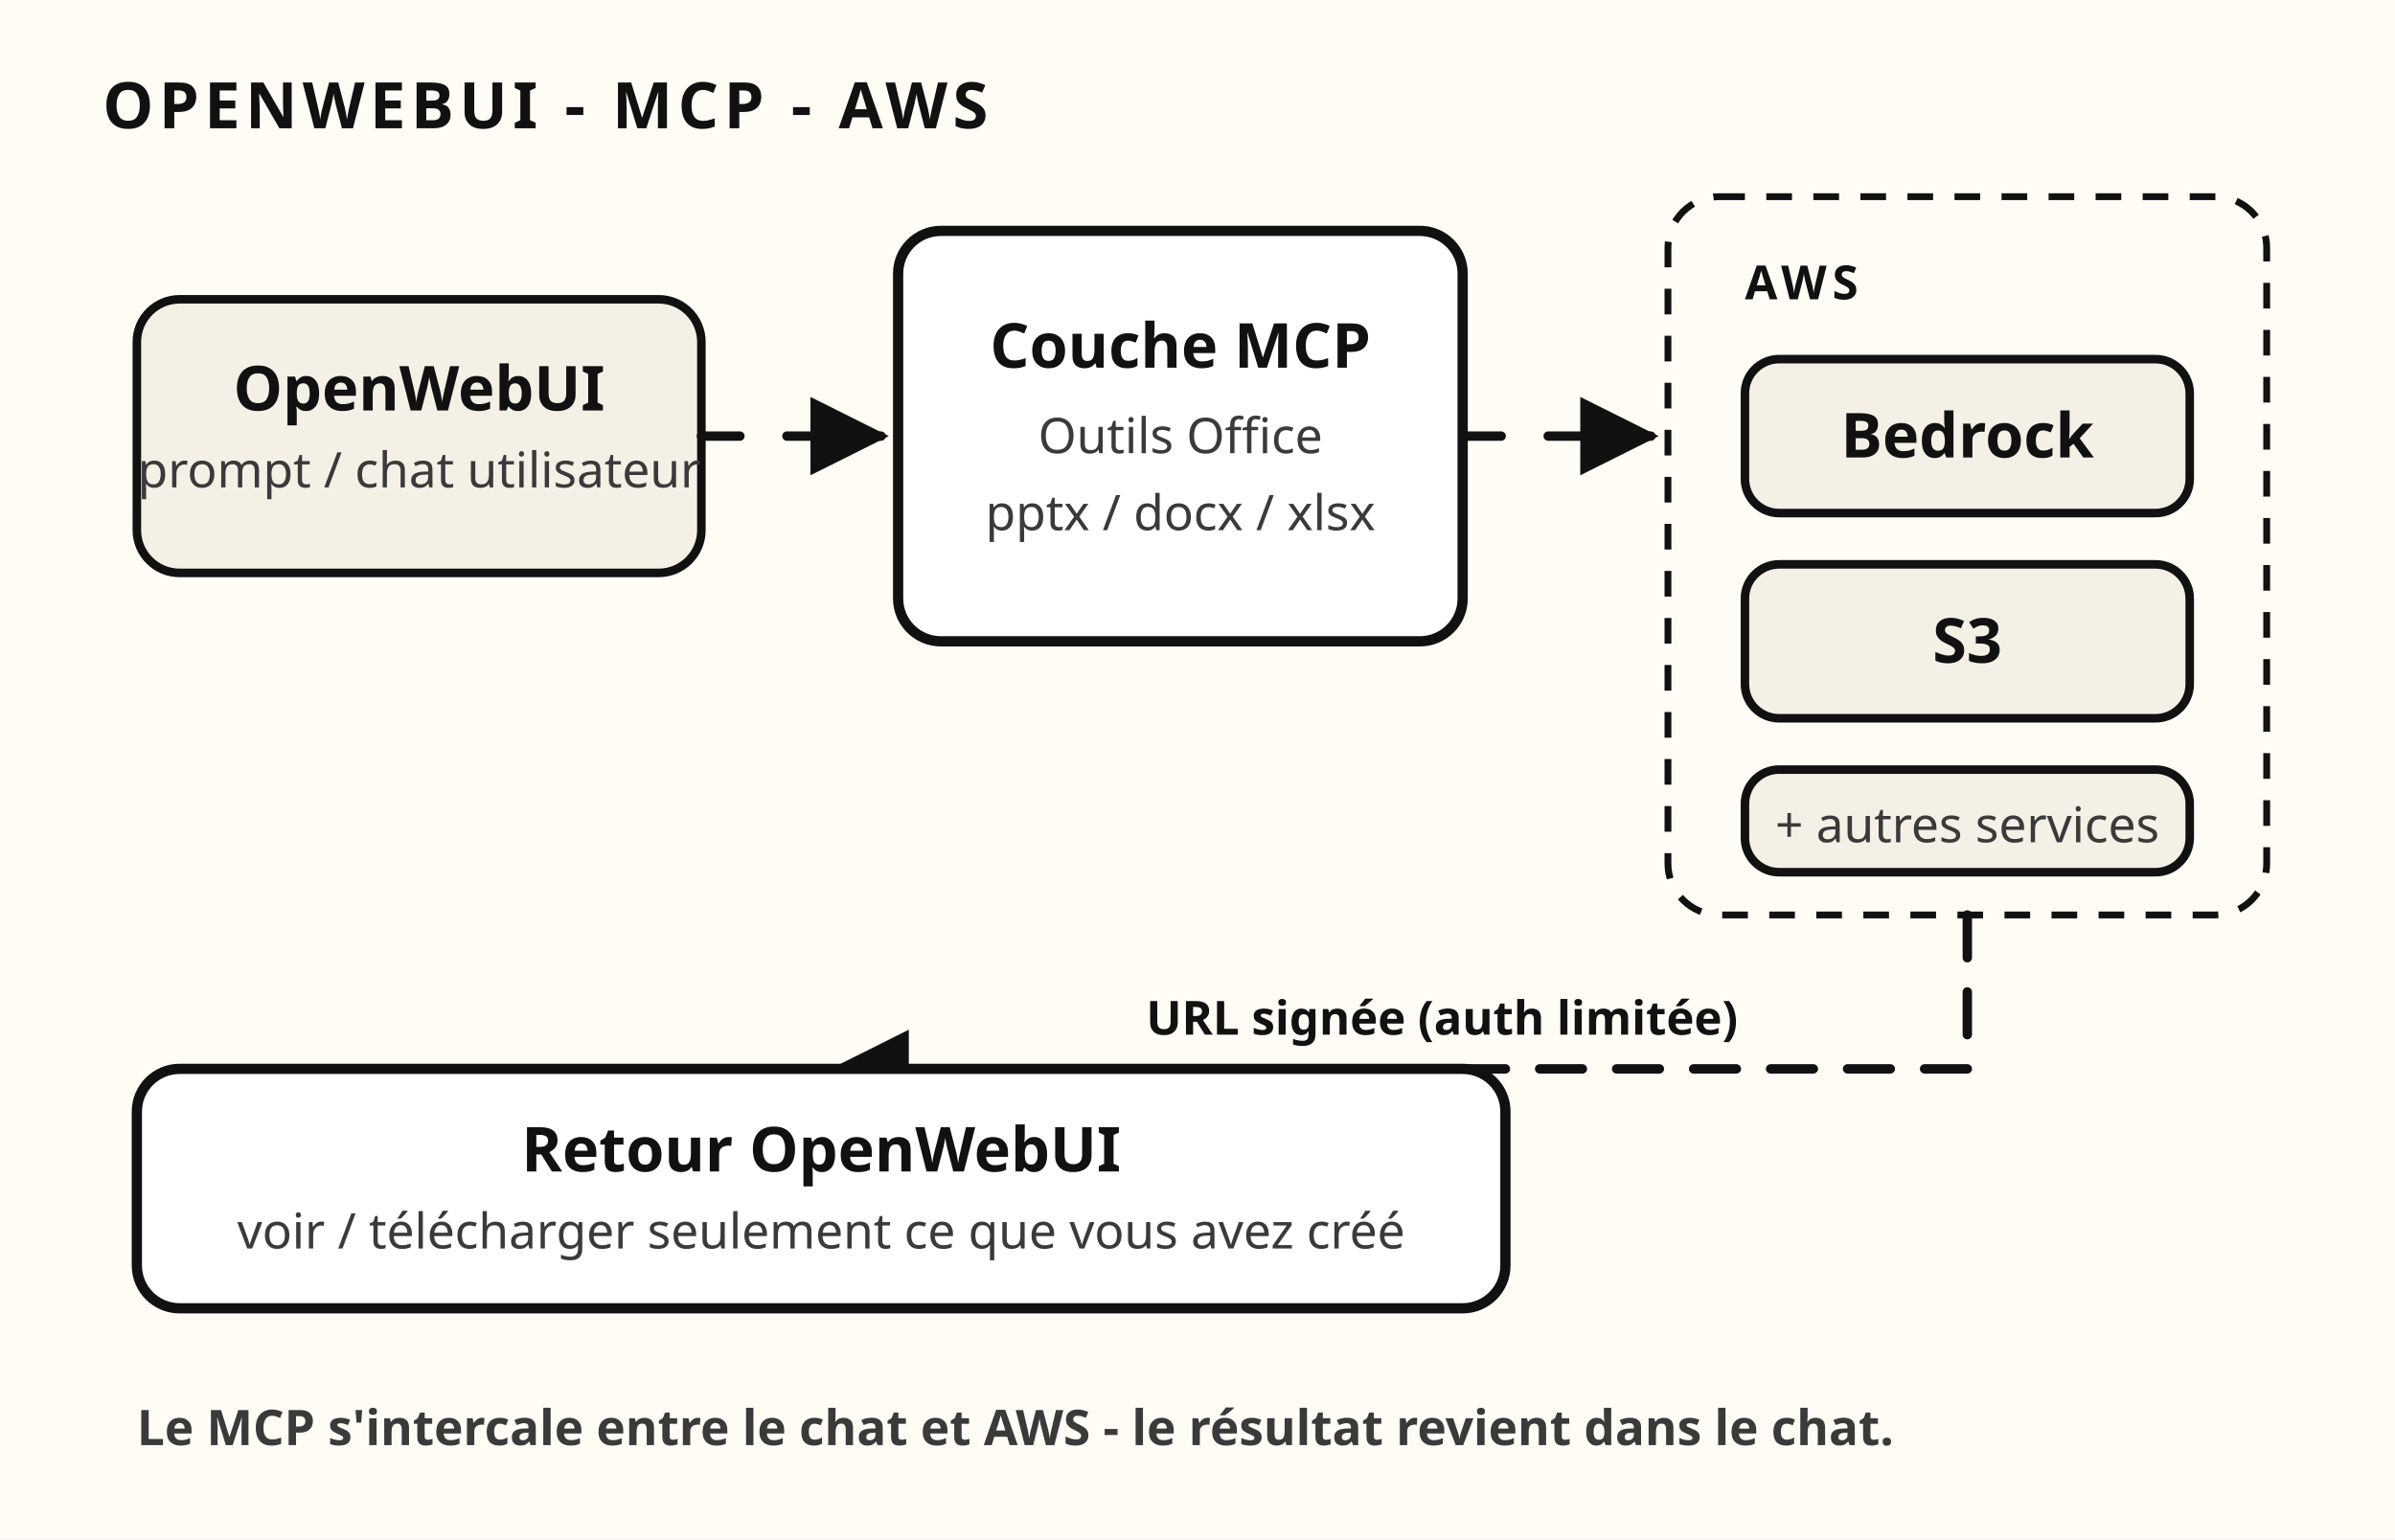
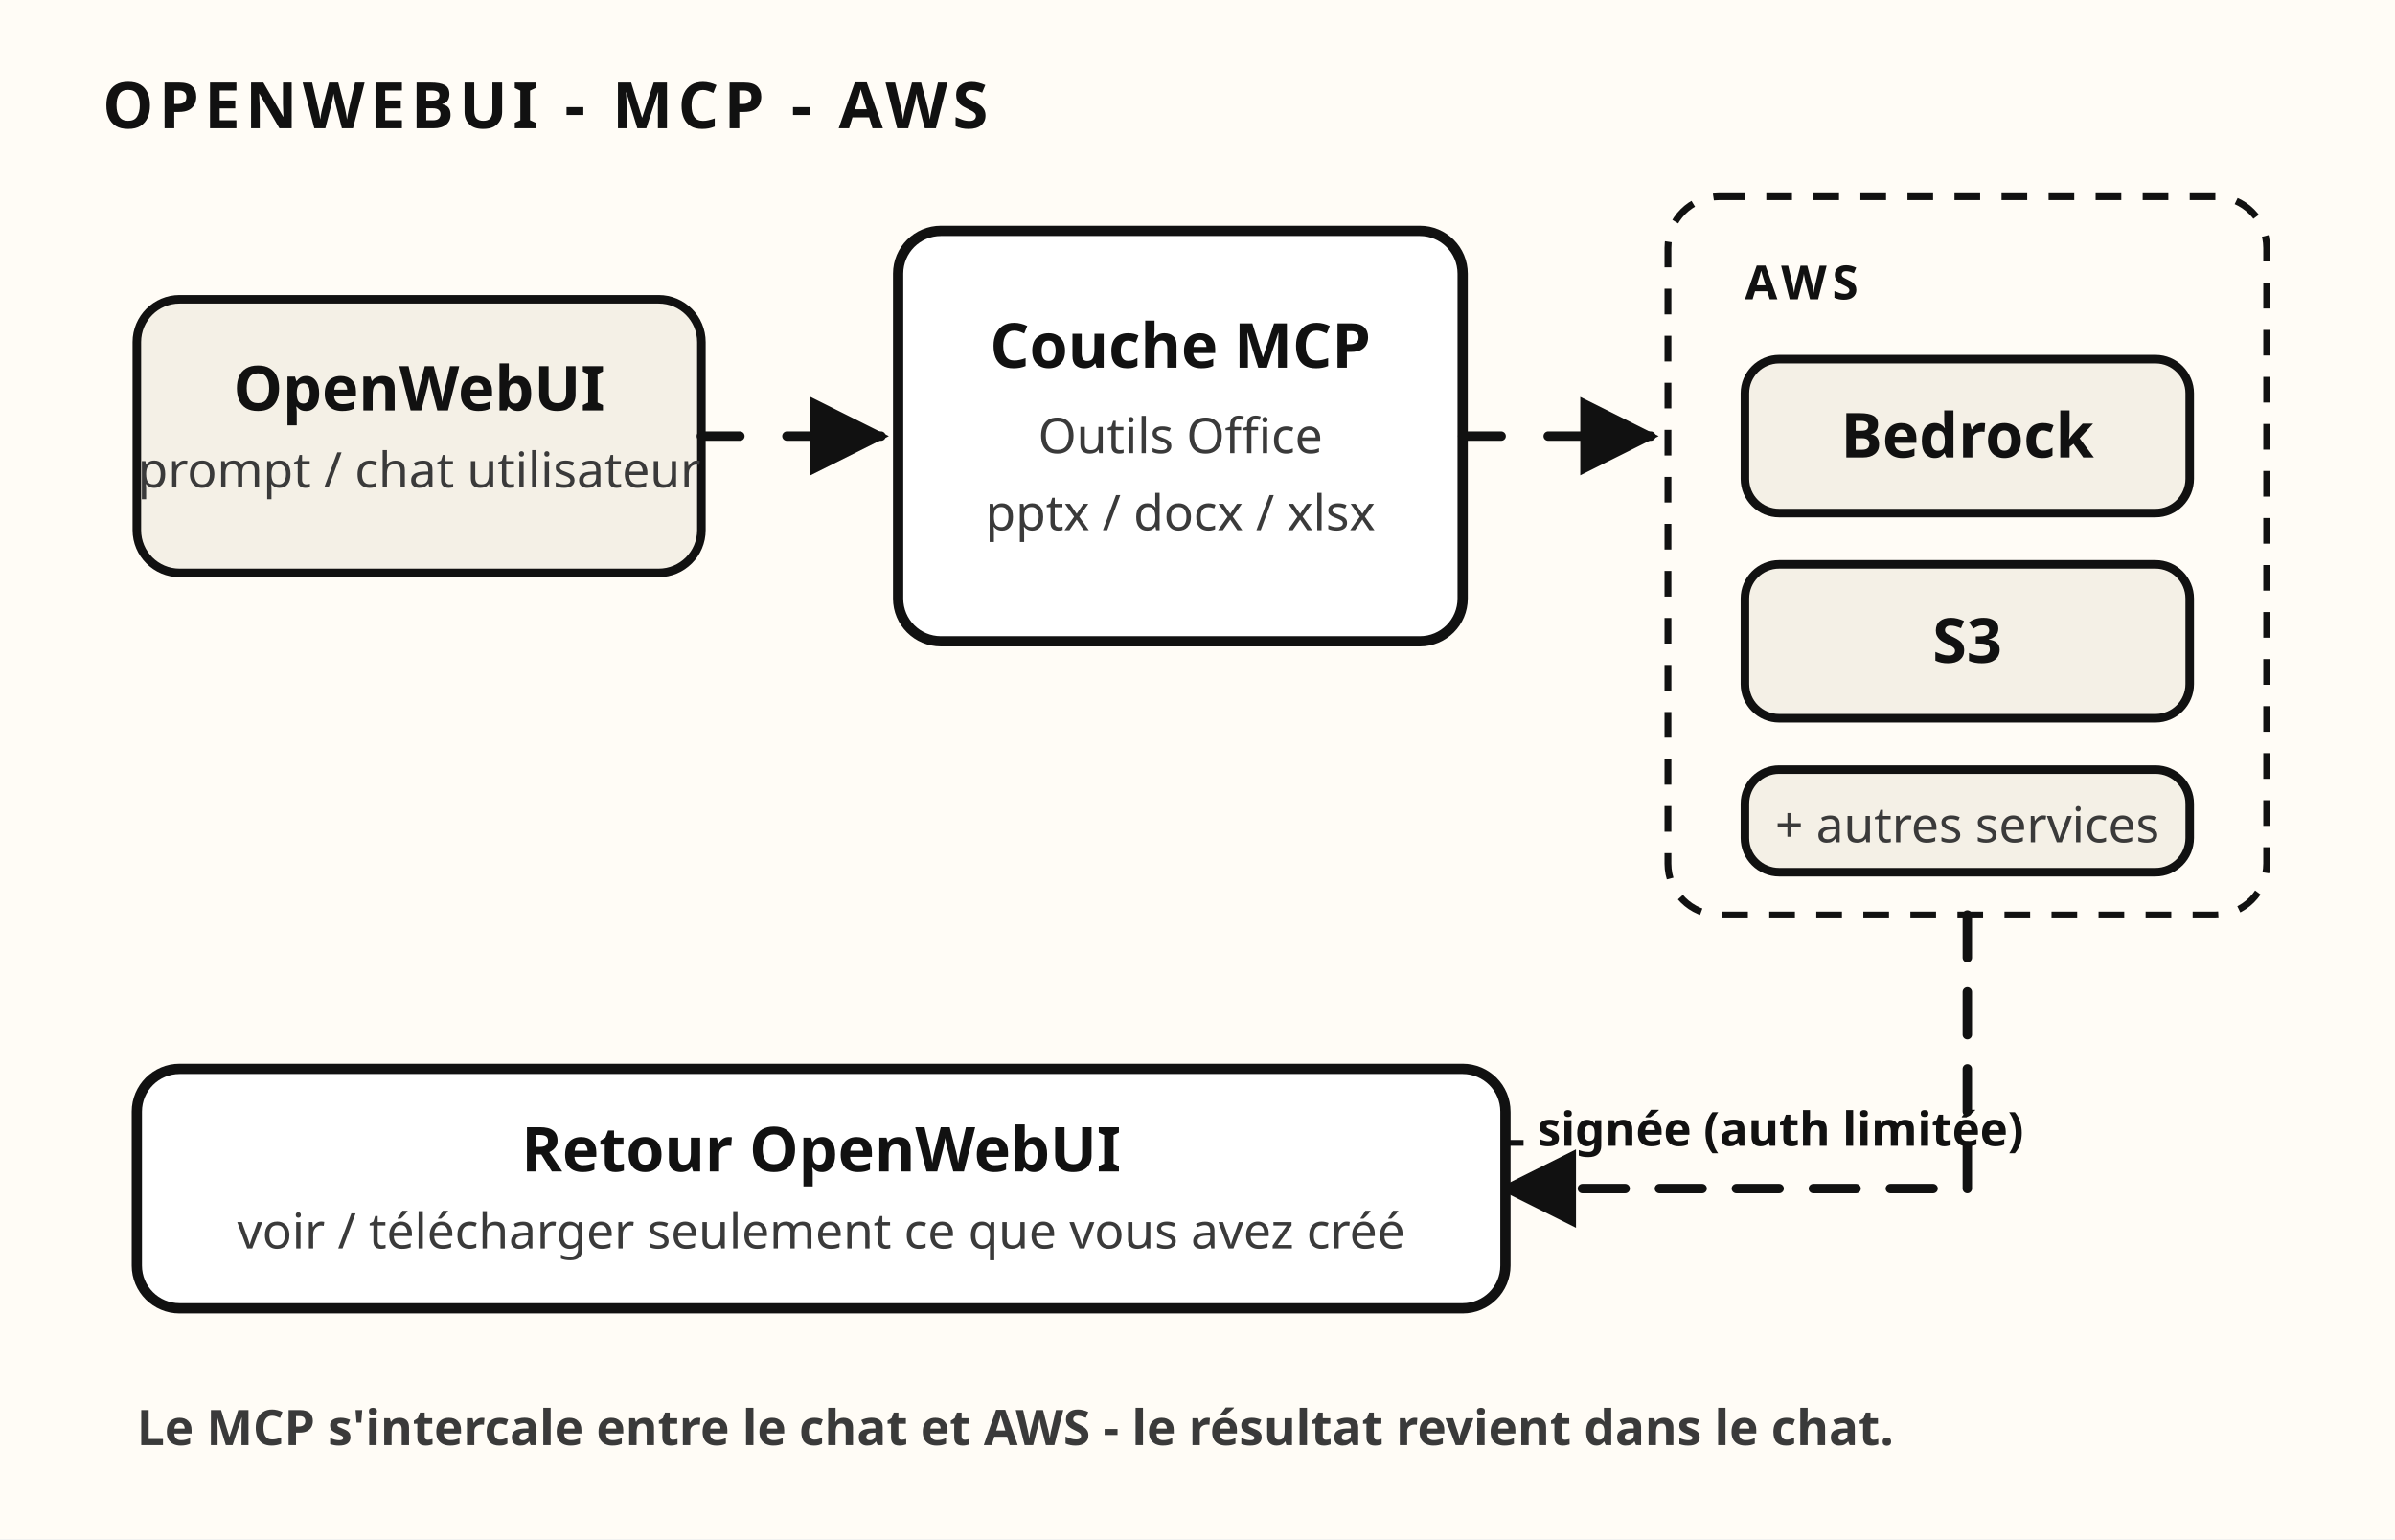
<svg xmlns="http://www.w3.org/2000/svg" viewBox="0 0 560 360" role="img" aria-labelledby="t d">
  <defs>
    <marker id="a" viewBox="0 0 12 12" refX="10" refY="6" markerWidth="10" markerHeight="10" orient="auto-start-reverse">
      <path d="M1 1 L11 6 L1 11 Z" fill="#111" />
    </marker>
    <style>
      .bg { fill:#fffcf6; }
      .b { fill:#f4f0e6; stroke:#111; stroke-width:2; }
      .hi { fill:#fff; stroke:#111; stroke-width:2.4; }
      .out { fill:none; stroke:#111; stroke-width:1.6; stroke-dasharray:6 5; }
      .plane { fill:none; stroke:#111; stroke-width:1.8; stroke-dasharray:7 5; }
      .cloud { fill:none; stroke:#111; stroke-width:1.6; stroke-dasharray:6 5; }
      .title { font-family:Segoe UI,system-ui,sans-serif; font-size:15px; font-weight:800; letter-spacing:0.08em; fill:#111; }
      .lab { font-family:Segoe UI,system-ui,sans-serif; font-size:14.5px; font-weight:800; fill:#111; }
      .sub { font-family:Segoe UI,system-ui,sans-serif; font-size:11.5px; font-weight:500; fill:#3a3a3a; }
      .cap { font-family:Segoe UI,system-ui,sans-serif; font-size:11px; font-weight:800; letter-spacing:0.12em; fill:#111; }
      .line {
        stroke:#111; stroke-width:2.2; fill:none; marker-end:url(#a);
        stroke-linecap:round; stroke-linejoin:round;
        stroke-dasharray:9 11;
        animation: flow 1.05s linear infinite;
      }
      /* RAG / corpus / ingest: slower packets */
      .line.ingest {
        stroke-dasharray: 4 16;
        animation: flow 1.7s linear infinite;
      }
      /* Return / report path: slightly quicker */
      .line.return {
        stroke-dasharray: 10 8;
        animation: flow 0.85s linear infinite;
      }
+       .line.stem {
+         marker-end: none;
+         stroke-dasharray: 9 11;
+         animation: flow 1.05s linear infinite;
+       }
      .hi.pulse {
        animation: node-pulse 2.6s ease-in-out infinite;
      }
      .lbl.flow-lbl {
        animation: lbl-pulse 2.2s ease-in-out infinite;
      }
      .lbl { font-family:Segoe UI,system-ui,sans-serif; font-size:11px; font-weight:700; fill:#111; }
      .foot { font-family:Segoe UI,system-ui,sans-serif; font-size:11.5px; font-weight:600; fill:#3a3a3a; }
      @keyframes flow {
        to { stroke-dashoffset: -20; }
      }
      @keyframes node-pulse {
        0%, 100% { stroke-width: 2.4; }
        50% { stroke-width: 3.4; }
      }
      @keyframes lbl-pulse {
        0%, 100% { opacity: 0.55; }
        50% { opacity: 1; }
      }
      @media (prefers-reduced-motion: reduce) {
-         .line, .line.ingest, .line.return, .hi.pulse, .lbl.flow-lbl { animation: none; }
-         .line, .line.ingest, .line.return { stroke-dasharray: none; }
+         .line, .line.ingest, .line.return, .line.stem, .hi.pulse, .lbl.flow-lbl { animation: none; }
+         .line, .line.ingest, .line.return, .line.stem { stroke-dasharray: none; }
      }
    </style>
  </defs>
  <rect class="bg" width="560" height="360" />
  <text x="24" y="30" class="title">OPENWEBUI - MCP - AWS</text>
  <rect class="b" x="32" y="70" width="132" height="64" rx="10" />
  <text x="98" y="96" text-anchor="middle" class="lab">OpenWebUI</text>
  <text x="98" y="114" text-anchor="middle" class="sub">prompt / chat utilisateur</text>
  <line class="line" x1="164" y1="102" x2="206" y2="102" />
  <rect class="hi pulse" x="210" y="54" width="132" height="96" rx="10" />
  <text x="276" y="86" text-anchor="middle" class="lab">Couche MCP</text>
  <text x="276" y="106" text-anchor="middle" class="sub">Outils Office</text>
  <text x="276" y="124" text-anchor="middle" class="sub">pptx / docx / xlsx</text>
  <line class="line" x1="342" y1="102" x2="386" y2="102" />
  <rect class="cloud" x="390" y="46" width="140" height="168" rx="12" />
  <text x="408" y="70" class="cap">AWS</text>
  <rect class="b" x="408" y="84" width="104" height="36" rx="8" />
  <text x="460" y="107" text-anchor="middle" class="lab">Bedrock</text>
  <rect class="b" x="408" y="132" width="104" height="36" rx="8" />
  <text x="460" y="155" text-anchor="middle" class="lab">S3</text>
  <rect class="b" x="408" y="180" width="104" height="24" rx="8" />
  <text x="460" y="197" text-anchor="middle" class="sub">+ autres services</text>
-   <path class="line return" d="M460 214 V250 H196" />
-   <text x="268" y="242" class="lbl flow-lbl">URL signée (auth limitée)</text>
+   <path class="line return" d="M460 214 V278 H352" />
+   <text x="404" y="268" text-anchor="middle" class="lbl flow-lbl">URL signée (auth limitée)</text>
  <rect class="hi pulse" x="32" y="250" width="320" height="56" rx="10" />
  <text x="192" y="274" text-anchor="middle" class="lab">Retour OpenWebUI</text>
  <text x="192" y="292" text-anchor="middle" class="sub">voir / télécharger seulement ce que vous avez créé</text>
  <text x="32" y="338" class="foot">Le MCP s'intercale entre le chat et AWS - le résultat revient dans le chat.</text>
</svg>
